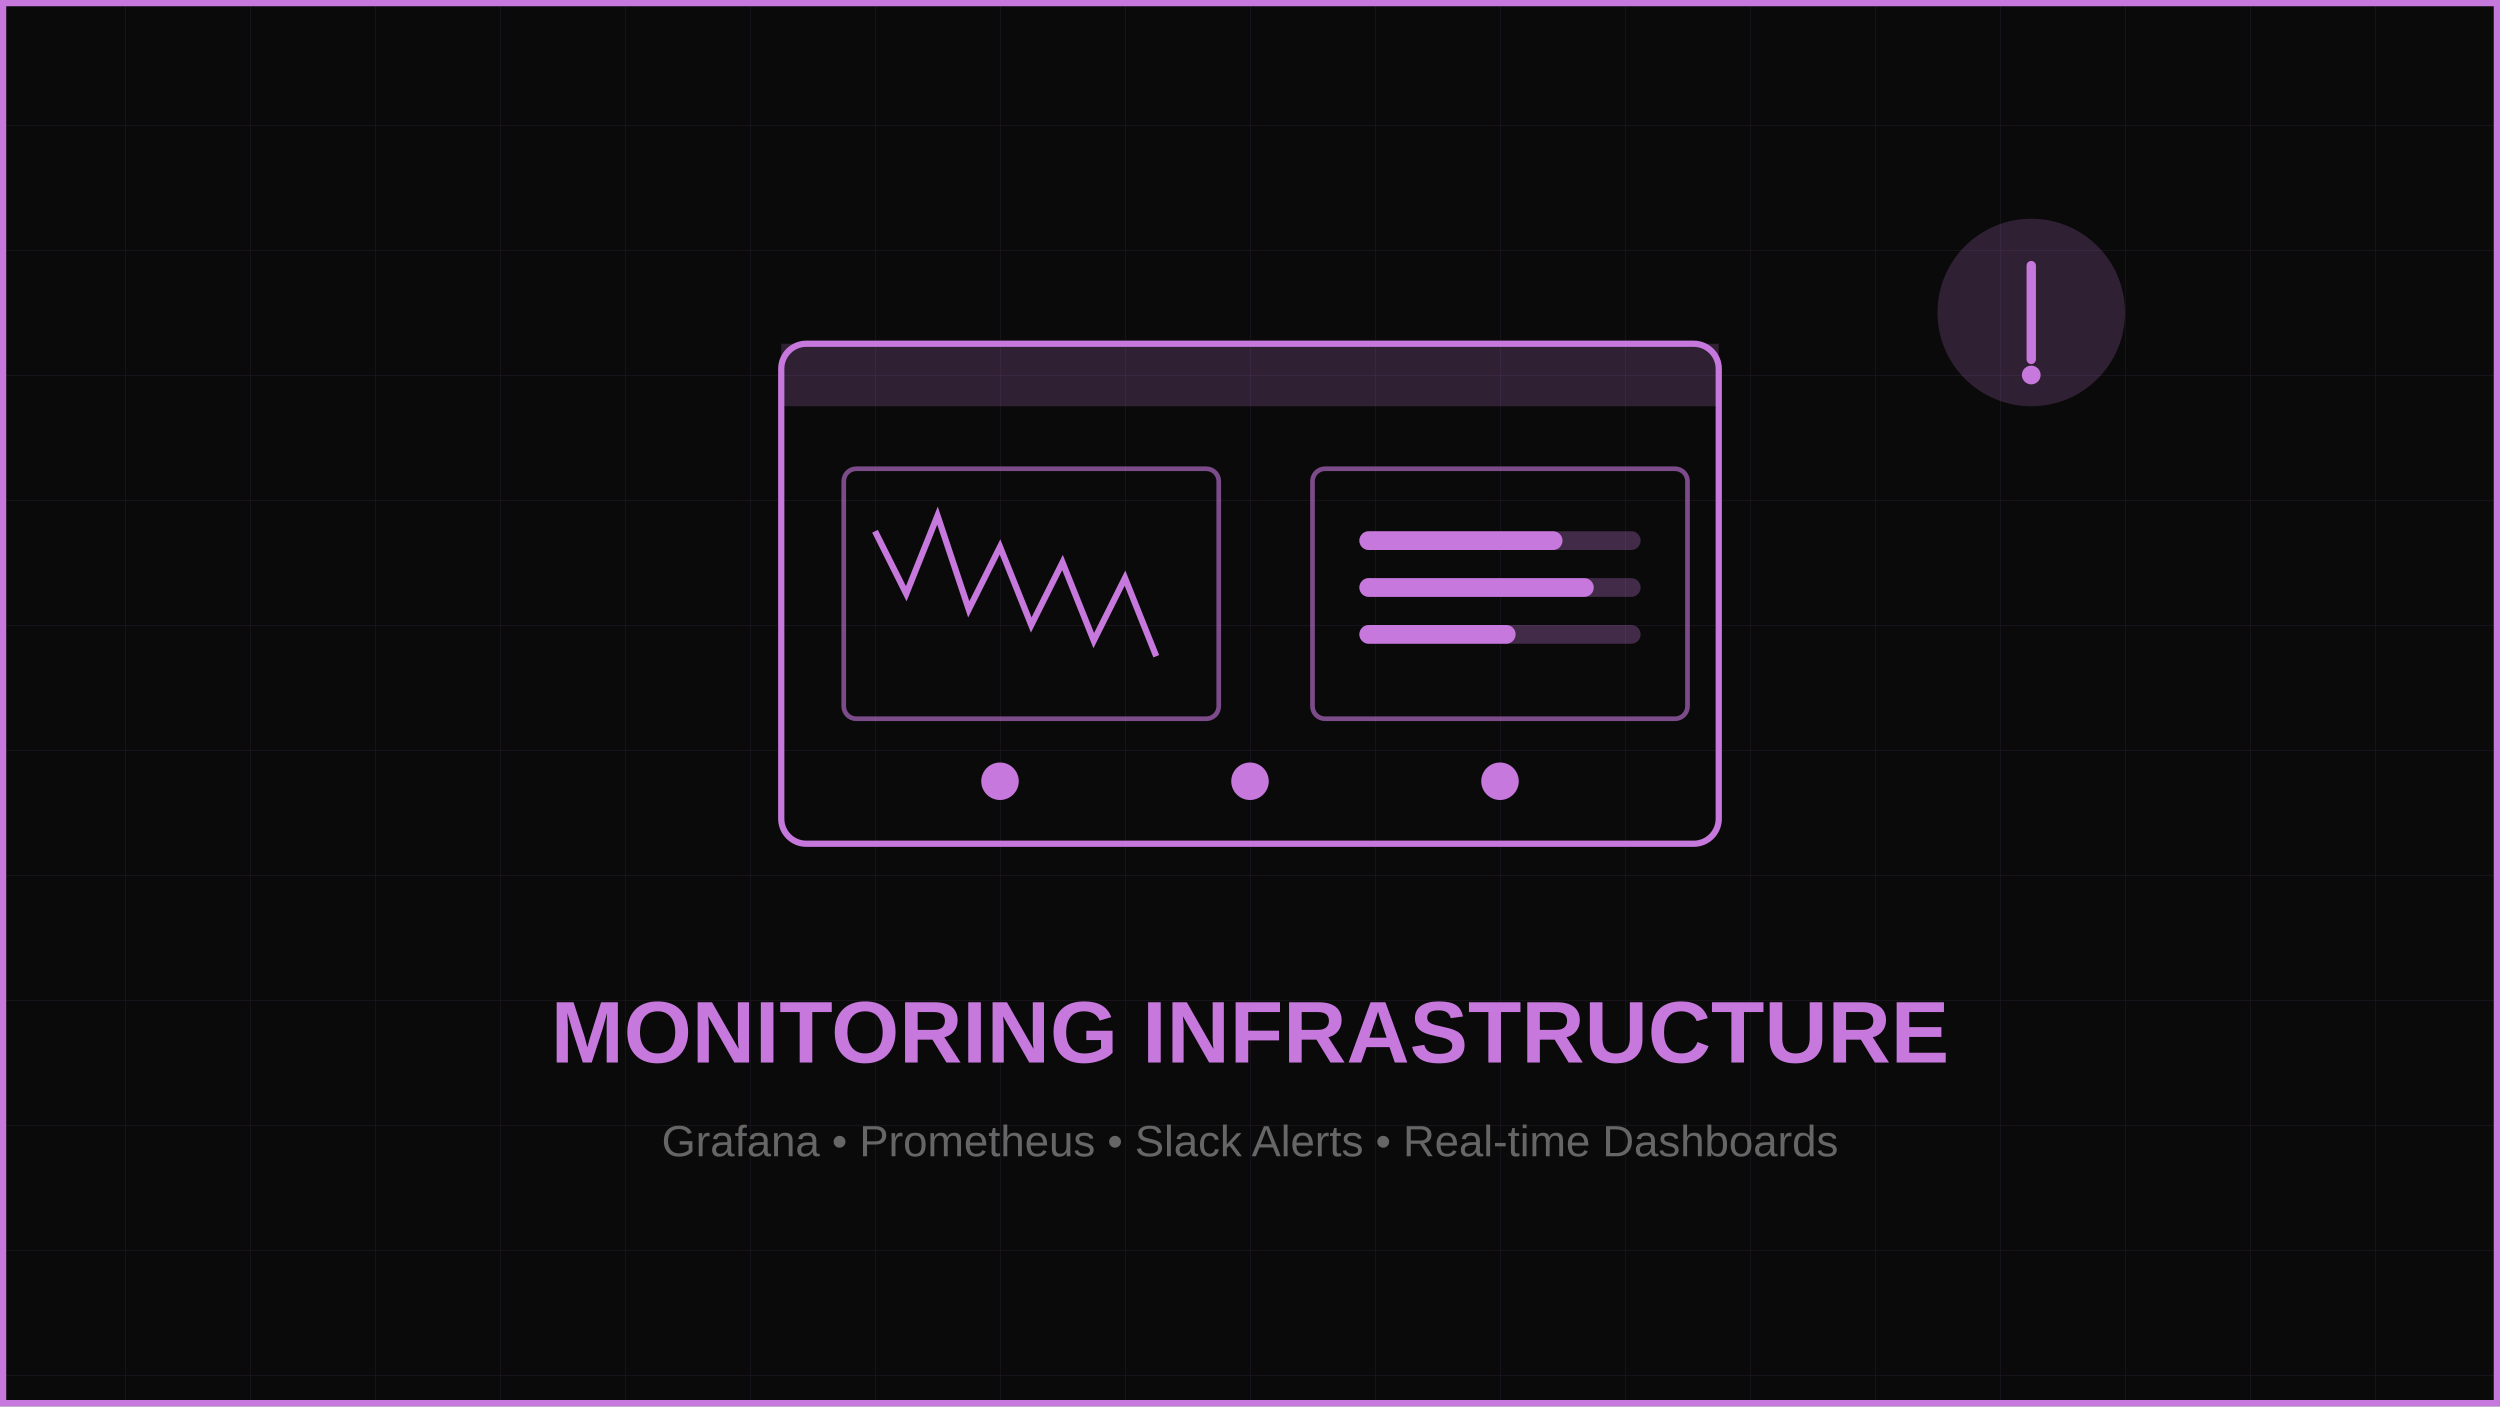
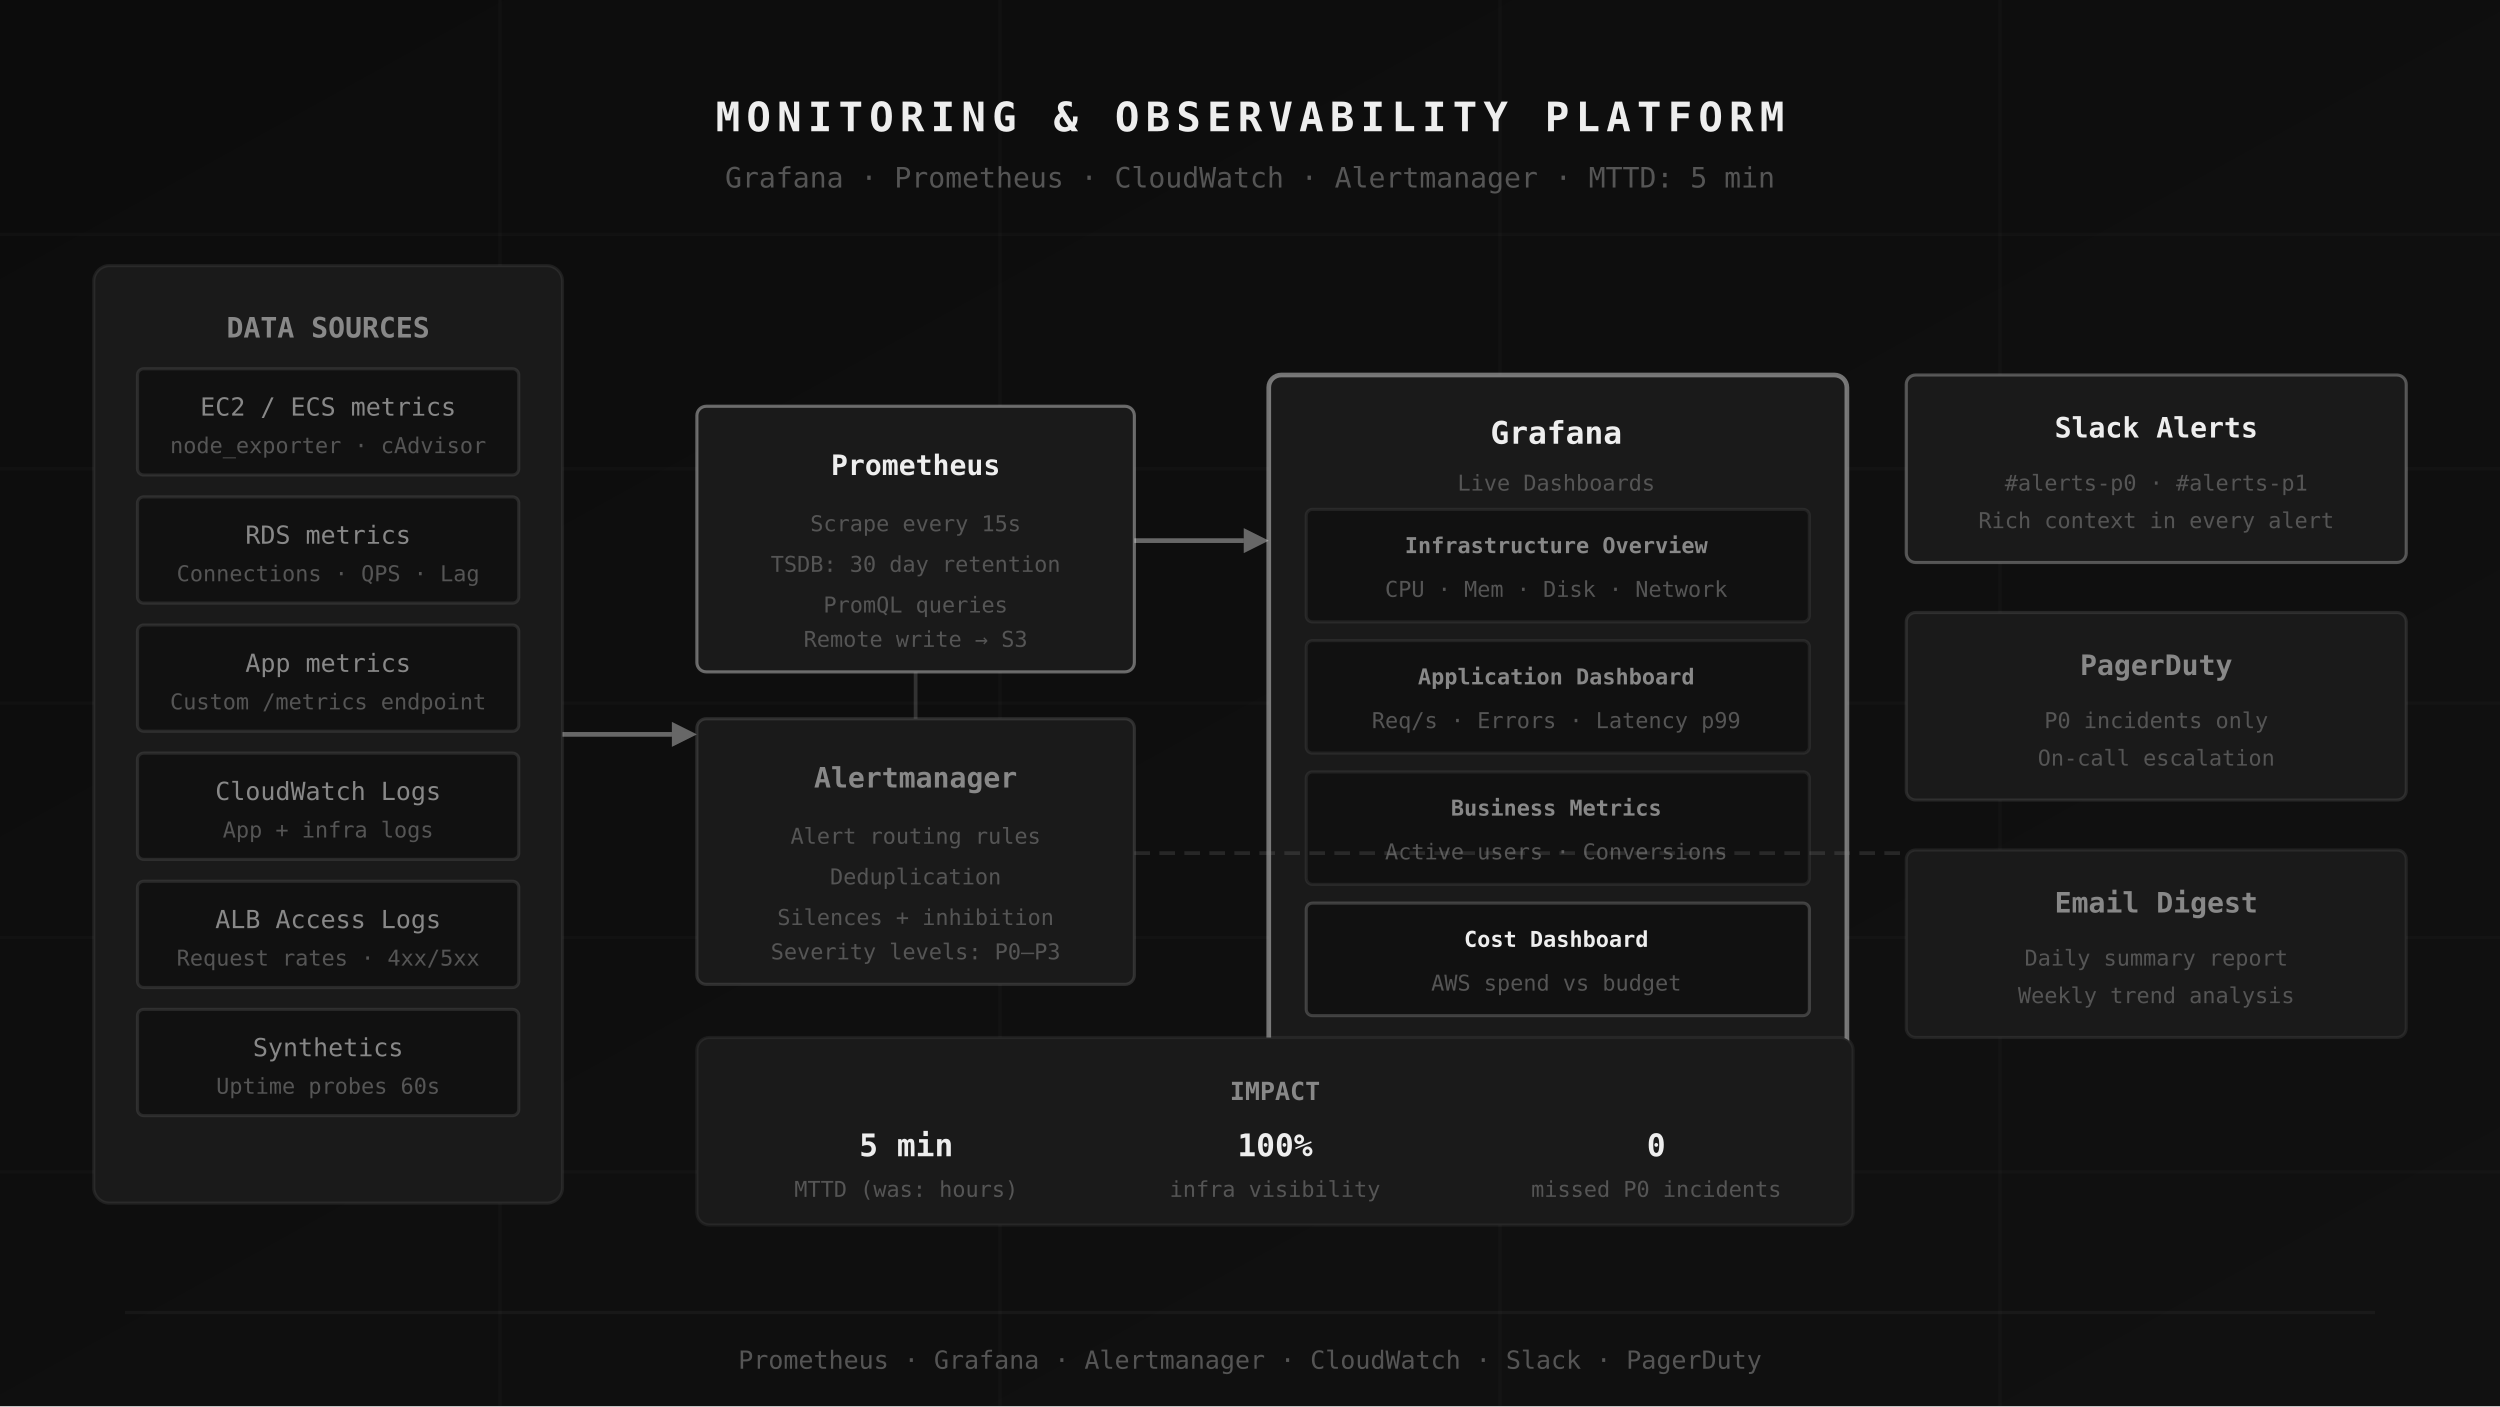
- <svg xmlns="http://www.w3.org/2000/svg" width="800" height="450" viewBox="0 0 800 450" fill="none">
-   <rect width="800" height="450" fill="#0A0A0A" />
-   <rect x="1" y="1" width="798" height="448" stroke="#C778DD" stroke-width="2" />
+ <svg xmlns="http://www.w3.org/2000/svg" viewBox="0 0 800 450" width="800" height="450">
  <defs>
-     <pattern id="gridMonitor" width="40" height="40" patternUnits="userSpaceOnUse">
-       <path d="M 40 0 L 0 0 0 40" fill="none" stroke="#C778DD" stroke-width="0.5" opacity="0.1" />
-     </pattern>
+     <linearGradient id="bg" x1="0%" y1="0%" x2="100%" y2="100%">
+       <stop offset="0%" style="stop-color:#0C0C0C" />
+       <stop offset="100%" style="stop-color:#111111" />
+     </linearGradient>
  </defs>
-   <rect width="800" height="450" fill="url(#gridMonitor)" />
-   <g transform="translate(400, 200)">
-     <rect x="-150" y="-90" width="300" height="160" rx="8" fill="none" stroke="#C778DD" stroke-width="2" />
-     <rect x="-150" y="-90" width="300" height="20" fill="#C778DD" opacity="0.2" />
-     <rect x="-130" y="-50" width="120" height="80" rx="4" fill="none" stroke="#C778DD" stroke-width="1.5" opacity="0.6" />
-     <polyline points="-120,-30 -110,-10 -100,-35 -90,-5 -80,-25 -70,0 -60,-20 -50,5 -40,-15 -30,10" stroke="#C778DD" stroke-width="2" fill="none" />
-     <rect x="20" y="-50" width="120" height="80" rx="4" fill="none" stroke="#C778DD" stroke-width="1.5" opacity="0.6" />
-     <rect x="35" y="-30" width="90" height="6" rx="3" fill="#C778DD" opacity="0.3" />
-     <rect x="35" y="-30" width="65" height="6" rx="3" fill="#C778DD" />
-     <rect x="35" y="-15" width="90" height="6" rx="3" fill="#C778DD" opacity="0.3" />
-     <rect x="35" y="-15" width="75" height="6" rx="3" fill="#C778DD" />
-     <rect x="35" y="0" width="90" height="6" rx="3" fill="#C778DD" opacity="0.3" />
-     <rect x="35" y="0" width="50" height="6" rx="3" fill="#C778DD" />
-     <circle cx="-80" cy="50" r="6" fill="#C778DD" />
-     <circle cx="0" cy="50" r="6" fill="#C778DD" />
-     <circle cx="80" cy="50" r="6" fill="#C778DD" />
+   <rect width="800" height="450" fill="url(#bg)" />
+   <g stroke="#888888" stroke-opacity="0.04" stroke-width="1">
+     <line x1="0" y1="75" x2="800" y2="75" />
+     <line x1="0" y1="150" x2="800" y2="150" />
+     <line x1="0" y1="225" x2="800" y2="225" />
+     <line x1="0" y1="300" x2="800" y2="300" />
+     <line x1="0" y1="375" x2="800" y2="375" />
+     <line x1="160" y1="0" x2="160" y2="450" />
+     <line x1="320" y1="0" x2="320" y2="450" />
+     <line x1="480" y1="0" x2="480" y2="450" />
+     <line x1="640" y1="0" x2="640" y2="450" />
  </g>
-   <circle cx="650" cy="100" r="30" fill="#C778DD" opacity="0.2" />
-   <path d="M 650 85 L 650 100 L 650 115" stroke="#C778DD" stroke-width="3" stroke-linecap="round" />
-   <circle cx="650" cy="120" r="3" fill="#C778DD" />
-   <text x="400" y="340" font-family="Arial, sans-serif" font-size="28" font-weight="700" fill="#C778DD" text-anchor="middle">MONITORING INFRASTRUCTURE</text>
-   <text x="400" y="370" font-family="Arial, sans-serif" font-size="14" fill="#666" text-anchor="middle">Grafana • Prometheus • Slack Alerts • Real-time Dashboards</text>
+   <text x="400" y="42" text-anchor="middle" fill="#EEEEEE" font-family="monospace" font-size="13" font-weight="700" letter-spacing="2">MONITORING &amp; OBSERVABILITY PLATFORM</text>
+   <text x="400" y="60" text-anchor="middle" fill="#555555" font-family="monospace" font-size="9">Grafana · Prometheus · CloudWatch · Alertmanager · MTTD: 5 min</text>
+   <rect x="30" y="85" width="150" height="300" rx="5" fill="#1A1A1A" stroke="#888888" stroke-opacity="0.15" stroke-width="1" />
+   <text x="105" y="108" text-anchor="middle" fill="#888888" font-family="monospace" font-size="9" font-weight="600">DATA SOURCES</text>
+   <rect x="44" y="118" width="122" height="34" rx="2" fill="#111111" stroke="#888888" stroke-opacity="0.2" stroke-width="1" />
+   <text x="105" y="133" text-anchor="middle" fill="#888888" font-family="monospace" font-size="8">EC2 / ECS metrics</text>
+   <text x="105" y="145" text-anchor="middle" fill="#555555" font-family="monospace" font-size="7">node_exporter · cAdvisor</text>
+   <rect x="44" y="159" width="122" height="34" rx="2" fill="#111111" stroke="#888888" stroke-opacity="0.2" stroke-width="1" />
+   <text x="105" y="174" text-anchor="middle" fill="#888888" font-family="monospace" font-size="8">RDS metrics</text>
+   <text x="105" y="186" text-anchor="middle" fill="#555555" font-family="monospace" font-size="7">Connections · QPS · Lag</text>
+   <rect x="44" y="200" width="122" height="34" rx="2" fill="#111111" stroke="#888888" stroke-opacity="0.2" stroke-width="1" />
+   <text x="105" y="215" text-anchor="middle" fill="#888888" font-family="monospace" font-size="8">App metrics</text>
+   <text x="105" y="227" text-anchor="middle" fill="#555555" font-family="monospace" font-size="7">Custom /metrics endpoint</text>
+   <rect x="44" y="241" width="122" height="34" rx="2" fill="#111111" stroke="#888888" stroke-opacity="0.2" stroke-width="1" />
+   <text x="105" y="256" text-anchor="middle" fill="#888888" font-family="monospace" font-size="8">CloudWatch Logs</text>
+   <text x="105" y="268" text-anchor="middle" fill="#555555" font-family="monospace" font-size="7">App + infra logs</text>
+   <rect x="44" y="282" width="122" height="34" rx="2" fill="#111111" stroke="#888888" stroke-opacity="0.2" stroke-width="1" />
+   <text x="105" y="297" text-anchor="middle" fill="#888888" font-family="monospace" font-size="8">ALB Access Logs</text>
+   <text x="105" y="309" text-anchor="middle" fill="#555555" font-family="monospace" font-size="7">Request rates · 4xx/5xx</text>
+   <rect x="44" y="323" width="122" height="34" rx="2" fill="#111111" stroke="#888888" stroke-opacity="0.2" stroke-width="1" />
+   <text x="105" y="338" text-anchor="middle" fill="#888888" font-family="monospace" font-size="8">Synthetics</text>
+   <text x="105" y="350" text-anchor="middle" fill="#555555" font-family="monospace" font-size="7">Uptime probes 60s</text>
+   <line x1="180" y1="235" x2="215" y2="235" stroke="#EEEEEE" stroke-opacity="0.4" stroke-width="1.5" />
+   <polygon points="215,231 223,235 215,239" fill="#EEEEEE" fill-opacity="0.4" />
+   <rect x="223" y="130" width="140" height="85" rx="3" fill="#1A1A1A" stroke="#EEEEEE" stroke-opacity="0.4" stroke-width="1" />
+   <text x="293" y="152" text-anchor="middle" fill="#EEEEEE" font-family="monospace" font-size="9" font-weight="600">Prometheus</text>
+   <text x="293" y="170" text-anchor="middle" fill="#555555" font-family="monospace" font-size="7">Scrape every 15s</text>
+   <text x="293" y="183" text-anchor="middle" fill="#555555" font-family="monospace" font-size="7">TSDB: 30 day retention</text>
+   <text x="293" y="196" text-anchor="middle" fill="#555555" font-family="monospace" font-size="7">PromQL queries</text>
+   <text x="293" y="207" text-anchor="middle" fill="#555555" font-family="monospace" font-size="7">Remote write → S3</text>
+   <rect x="223" y="230" width="140" height="85" rx="3" fill="#1A1A1A" stroke="#888888" stroke-opacity="0.25" stroke-width="1" />
+   <text x="293" y="252" text-anchor="middle" fill="#888888" font-family="monospace" font-size="9" font-weight="600">Alertmanager</text>
+   <text x="293" y="270" text-anchor="middle" fill="#555555" font-family="monospace" font-size="7">Alert routing rules</text>
+   <text x="293" y="283" text-anchor="middle" fill="#555555" font-family="monospace" font-size="7">Deduplication</text>
+   <text x="293" y="296" text-anchor="middle" fill="#555555" font-family="monospace" font-size="7">Silences + inhibition</text>
+   <text x="293" y="307" text-anchor="middle" fill="#555555" font-family="monospace" font-size="7">Severity levels: P0–P3</text>
+   <line x1="293" y1="215" x2="293" y2="230" stroke="#888888" stroke-opacity="0.3" stroke-width="1.2" />
+   <line x1="363" y1="173" x2="398" y2="173" stroke="#EEEEEE" stroke-opacity="0.4" stroke-width="1.5" />
+   <polygon points="398,169 406,173 398,177" fill="#EEEEEE" fill-opacity="0.4" />
+   <rect x="406" y="120" width="185" height="220" rx="4" fill="#1A1A1A" stroke="#EEEEEE" stroke-opacity="0.45" stroke-width="1.5" />
+   <text x="498" y="142" text-anchor="middle" fill="#EEEEEE" font-family="monospace" font-size="10" font-weight="700">Grafana</text>
+   <text x="498" y="157" text-anchor="middle" fill="#555555" font-family="monospace" font-size="7">Live Dashboards</text>
+   <rect x="418" y="163" width="161" height="36" rx="2" fill="#111111" stroke="#888888" stroke-opacity="0.15" stroke-width="1" />
+   <text x="498" y="177" text-anchor="middle" fill="#888888" font-family="monospace" font-size="7" font-weight="600">Infrastructure Overview</text>
+   <text x="498" y="191" text-anchor="middle" fill="#555555" font-family="monospace" font-size="7">CPU · Mem · Disk · Network</text>
+   <rect x="418" y="205" width="161" height="36" rx="2" fill="#111111" stroke="#888888" stroke-opacity="0.15" stroke-width="1" />
+   <text x="498" y="219" text-anchor="middle" fill="#888888" font-family="monospace" font-size="7" font-weight="600">Application Dashboard</text>
+   <text x="498" y="233" text-anchor="middle" fill="#555555" font-family="monospace" font-size="7">Req/s · Errors · Latency p99</text>
+   <rect x="418" y="247" width="161" height="36" rx="2" fill="#111111" stroke="#888888" stroke-opacity="0.15" stroke-width="1" />
+   <text x="498" y="261" text-anchor="middle" fill="#888888" font-family="monospace" font-size="7" font-weight="600">Business Metrics</text>
+   <text x="498" y="275" text-anchor="middle" fill="#555555" font-family="monospace" font-size="7">Active users · Conversions</text>
+   <rect x="418" y="289" width="161" height="36" rx="2" fill="#111111" stroke="#EEEEEE" stroke-opacity="0.2" stroke-width="1" />
+   <text x="498" y="303" text-anchor="middle" fill="#EEEEEE" font-family="monospace" font-size="7" font-weight="600">Cost Dashboard</text>
+   <text x="498" y="317" text-anchor="middle" fill="#555555" font-family="monospace" font-size="7">AWS spend vs budget</text>
+   <line x1="363" y1="273" x2="610" y2="273" stroke="#888888" stroke-opacity="0.2" stroke-width="1.2" stroke-dasharray="5,3" />
+   <rect x="610" y="120" width="160" height="60" rx="3" fill="#1A1A1A" stroke="#EEEEEE" stroke-opacity="0.3" stroke-width="1" />
+   <text x="690" y="140" text-anchor="middle" fill="#EEEEEE" font-family="monospace" font-size="9" font-weight="600">Slack Alerts</text>
+   <text x="690" y="157" text-anchor="middle" fill="#555555" font-family="monospace" font-size="7">#alerts-p0 · #alerts-p1</text>
+   <text x="690" y="169" text-anchor="middle" fill="#555555" font-family="monospace" font-size="7">Rich context in every alert</text>
+   <rect x="610" y="196" width="160" height="60" rx="3" fill="#1A1A1A" stroke="#888888" stroke-opacity="0.2" stroke-width="1" />
+   <text x="690" y="216" text-anchor="middle" fill="#888888" font-family="monospace" font-size="9" font-weight="600">PagerDuty</text>
+   <text x="690" y="233" text-anchor="middle" fill="#555555" font-family="monospace" font-size="7">P0 incidents only</text>
+   <text x="690" y="245" text-anchor="middle" fill="#555555" font-family="monospace" font-size="7">On-call escalation</text>
+   <rect x="610" y="272" width="160" height="60" rx="3" fill="#1A1A1A" stroke="#888888" stroke-opacity="0.15" stroke-width="1" />
+   <text x="690" y="292" text-anchor="middle" fill="#888888" font-family="monospace" font-size="9" font-weight="600">Email Digest</text>
+   <text x="690" y="309" text-anchor="middle" fill="#555555" font-family="monospace" font-size="7">Daily summary report</text>
+   <text x="690" y="321" text-anchor="middle" fill="#555555" font-family="monospace" font-size="7">Weekly trend analysis</text>
+   <rect x="223" y="332" width="370" height="60" rx="4" fill="#1A1A1A" stroke="#888888" stroke-opacity="0.12" stroke-width="1" />
+   <text x="408" y="352" text-anchor="middle" fill="#888888" font-family="monospace" font-size="8" font-weight="600">IMPACT</text>
+   <text x="290" y="370" text-anchor="middle" fill="#EEEEEE" font-family="monospace" font-size="10" font-weight="700">5 min</text>
+   <text x="290" y="383" text-anchor="middle" fill="#555555" font-family="monospace" font-size="7">MTTD (was: hours)</text>
+   <text x="408" y="370" text-anchor="middle" fill="#EEEEEE" font-family="monospace" font-size="10" font-weight="700">100%</text>
+   <text x="408" y="383" text-anchor="middle" fill="#555555" font-family="monospace" font-size="7">infra visibility</text>
+   <text x="530" y="370" text-anchor="middle" fill="#EEEEEE" font-family="monospace" font-size="10" font-weight="700">0</text>
+   <text x="530" y="383" text-anchor="middle" fill="#555555" font-family="monospace" font-size="7">missed P0 incidents</text>
+   <line x1="40" y1="420" x2="760" y2="420" stroke="#888888" stroke-opacity="0.08" stroke-width="1" />
+   <text x="400" y="438" text-anchor="middle" fill="#555555" font-family="monospace" font-size="8">Prometheus · Grafana · Alertmanager · CloudWatch · Slack · PagerDuty</text>
</svg>
